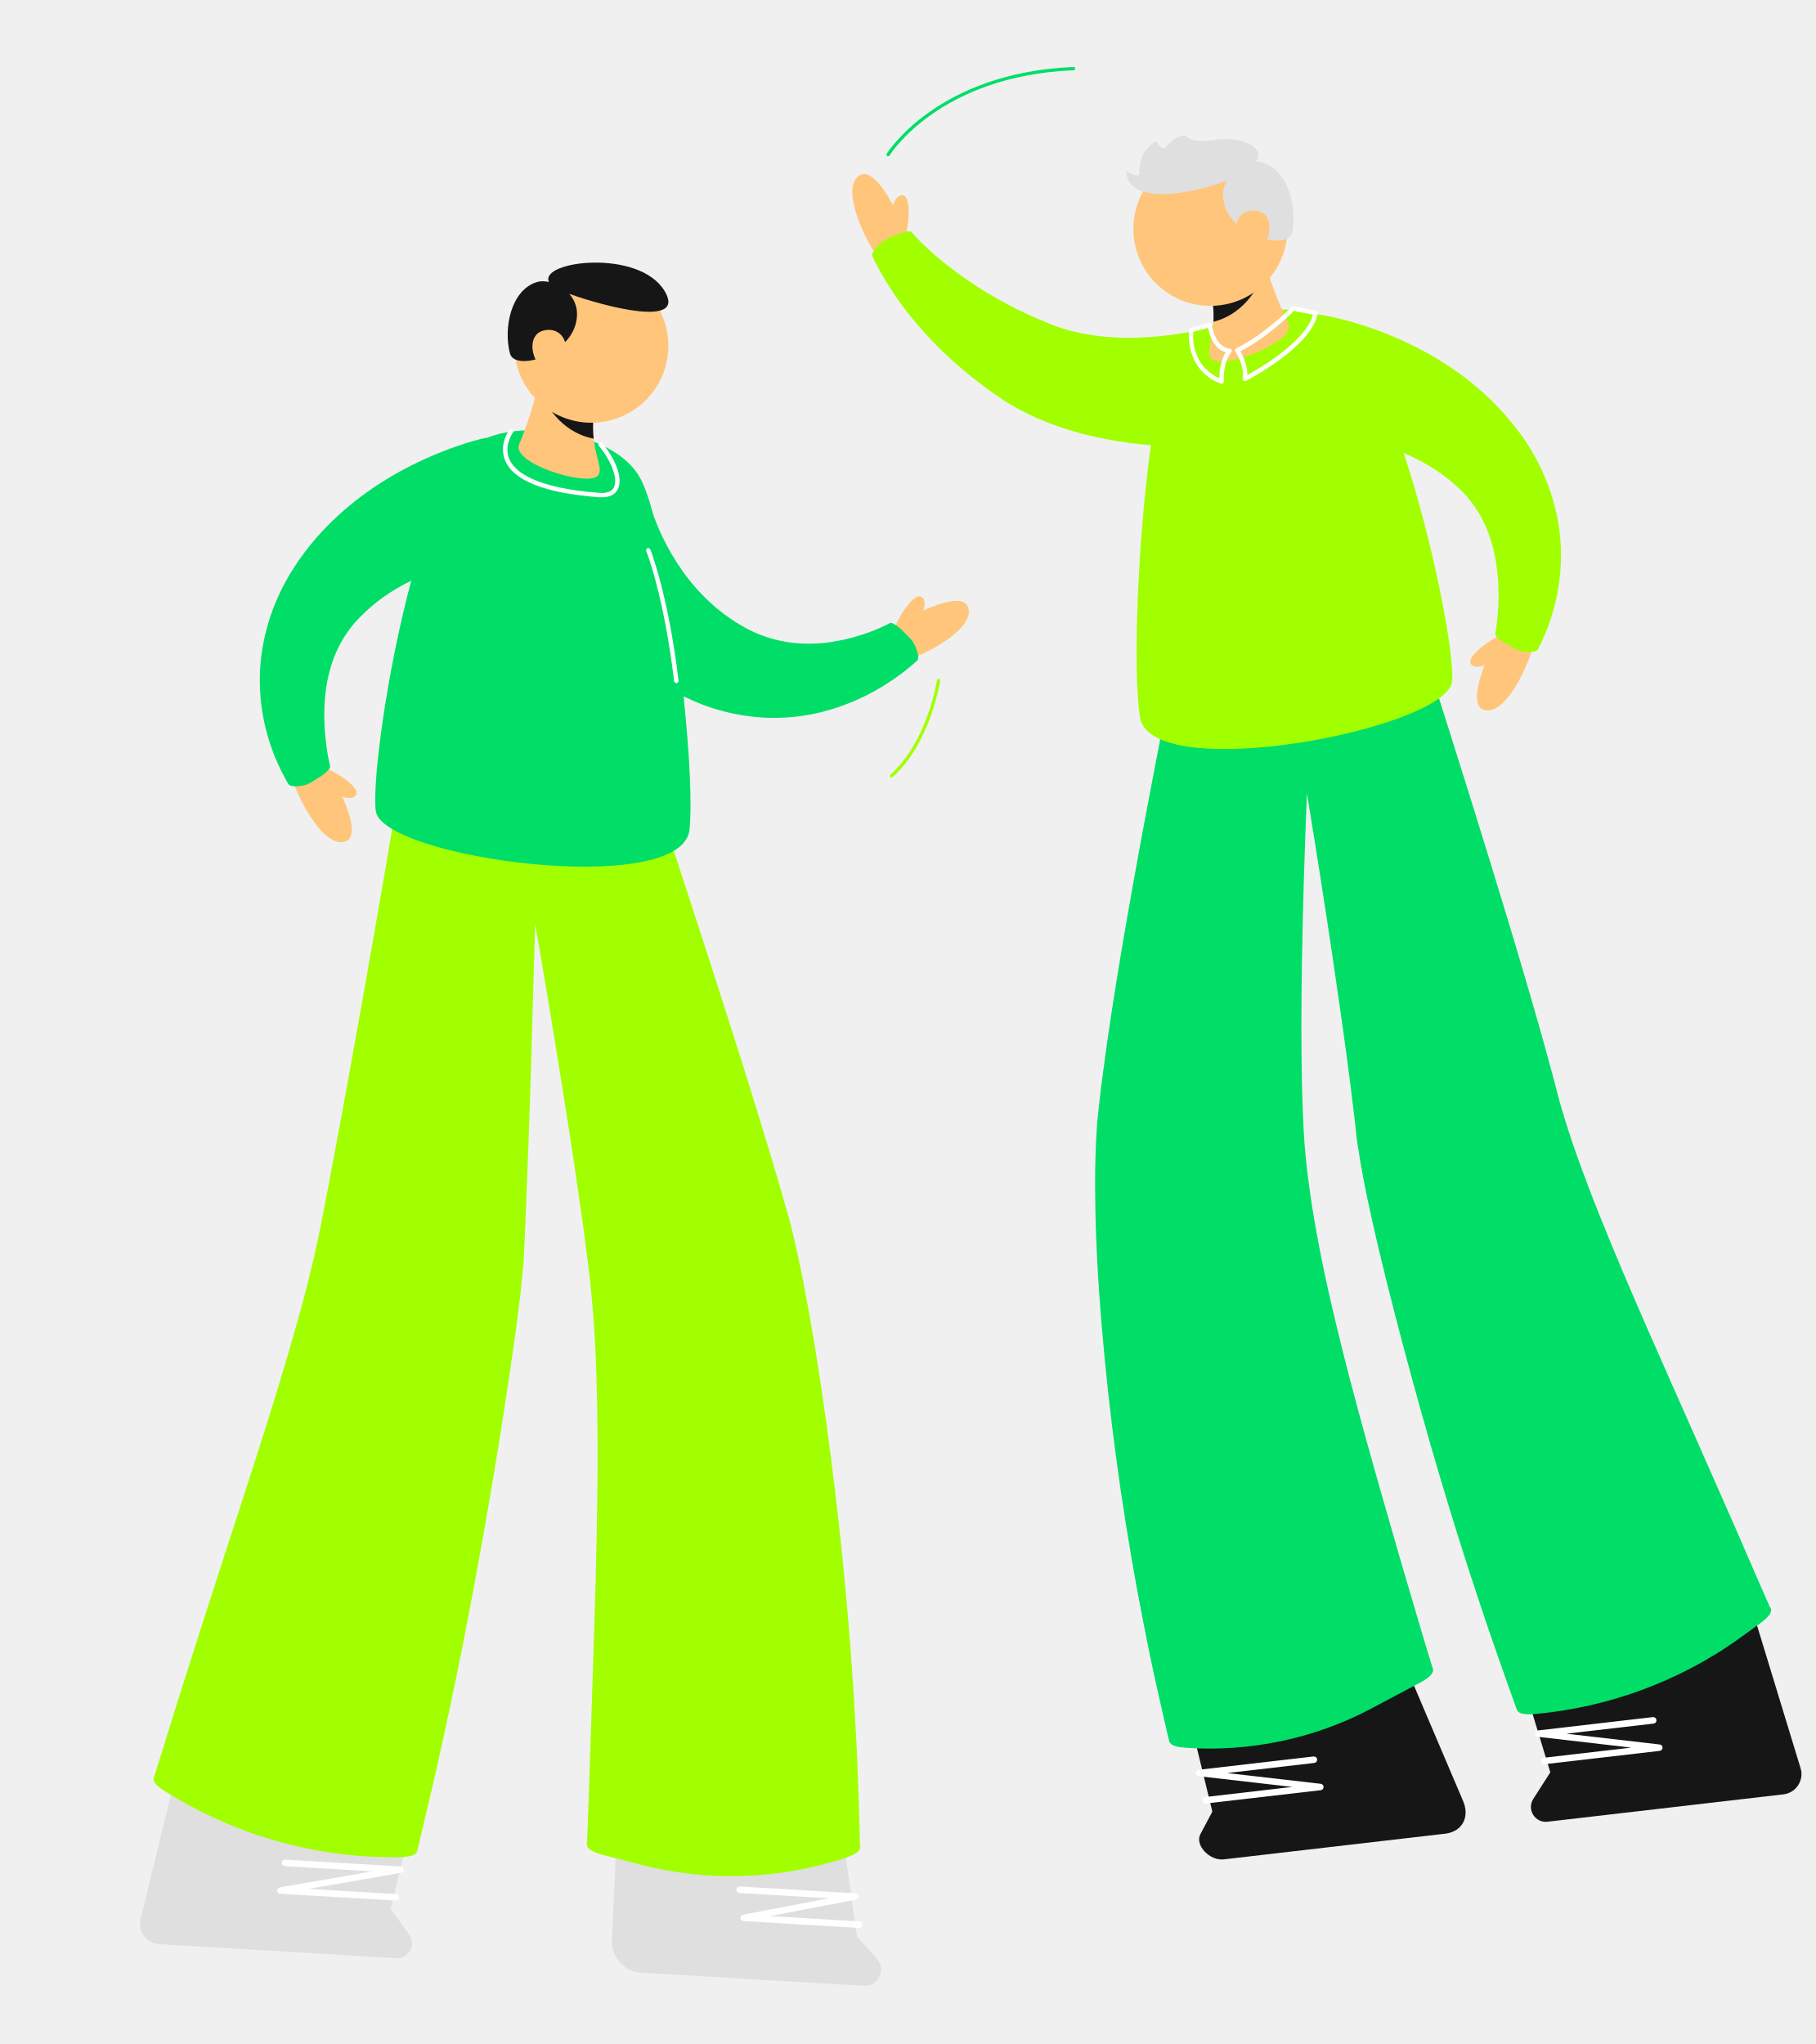
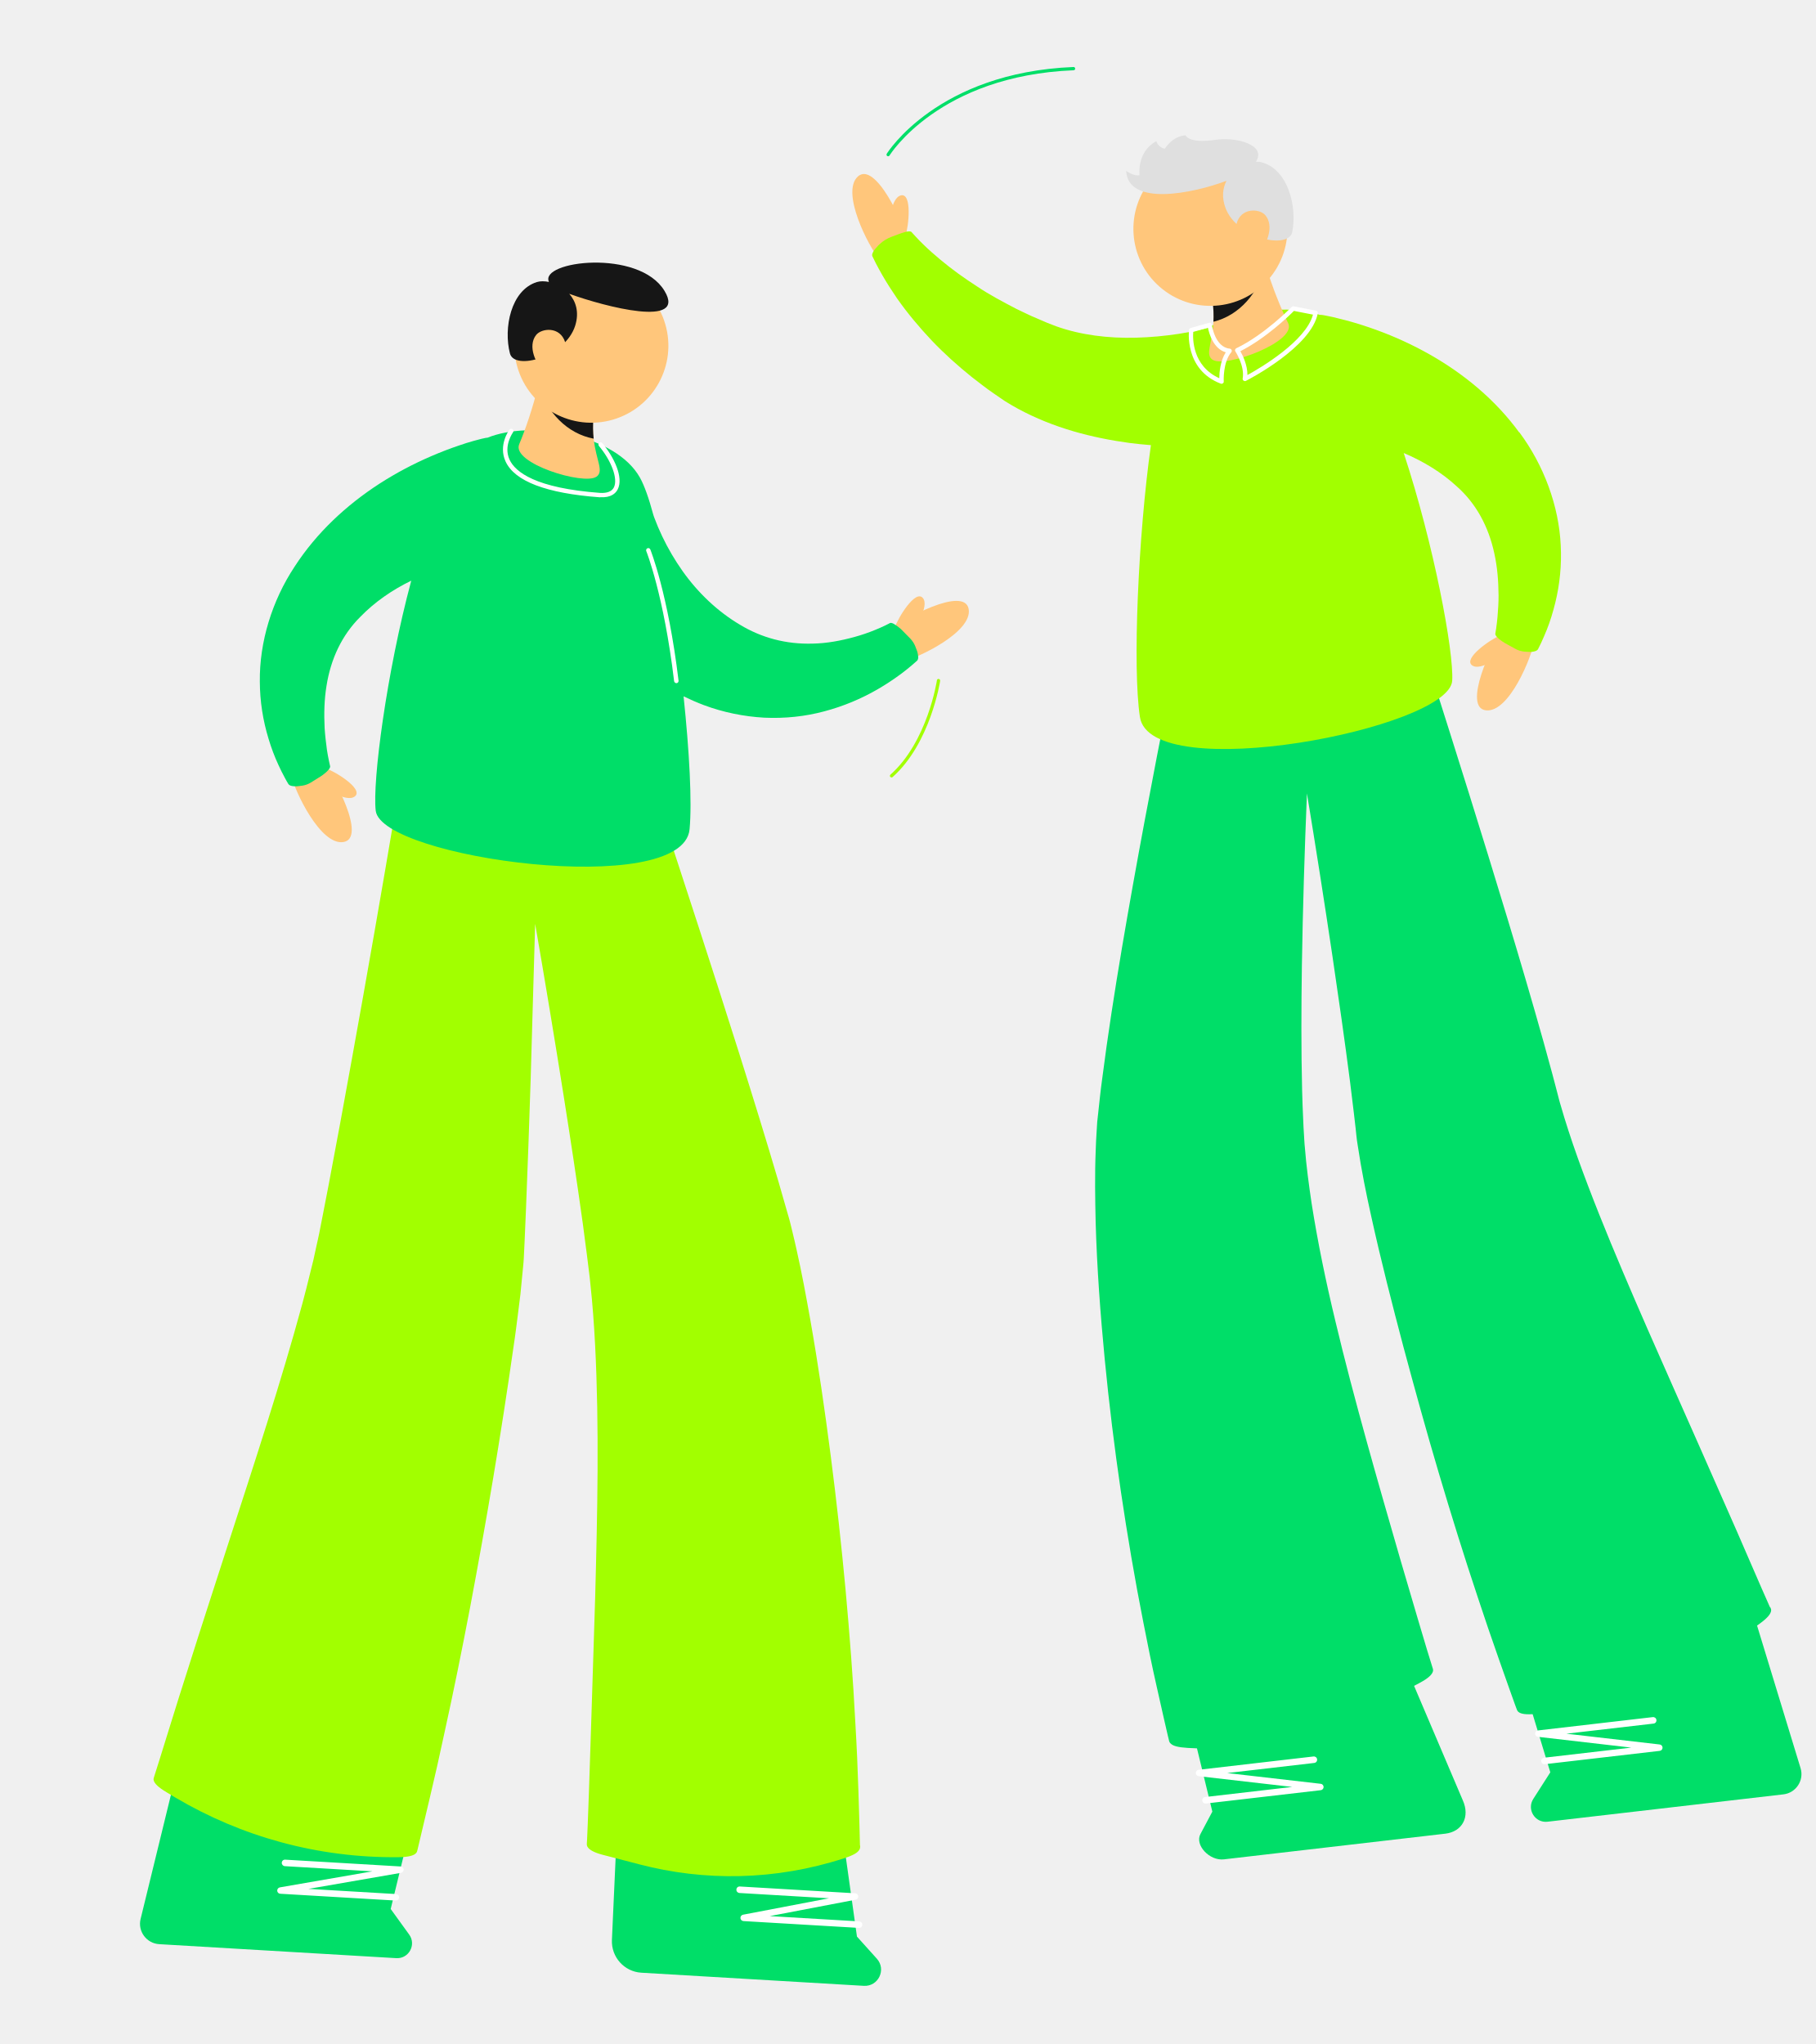
<svg xmlns="http://www.w3.org/2000/svg" width="564" height="635" viewBox="0 0 564 635" fill="none">
  <path d="M99.186 235.61C104.13 241.406 113.887 260.33 106.747 261.579C99.607 262.828 91.518 245.81 90.352 240.511C89.186 235.211 99.186 235.61 99.186 235.61Z" fill="#FFC67B" />
  <path d="M100.852 238.528C104.287 239.716 112.898 245.099 110.3 247.356C107.675 249.611 100.194 244.568 98.443 242.685C96.692 240.802 100.879 238.529 100.879 238.529L100.852 238.528Z" fill="#FFC67B" />
  <path d="M274.954 196.855C280.725 191.883 299.602 182.043 300.906 189.186C302.211 196.3 285.186 204.47 279.912 205.664C274.638 206.859 274.954 196.855 274.954 196.855Z" fill="#FFC67B" />
  <path d="M276.915 241.525C276.915 241.525 276.672 241.456 276.568 241.367C276.388 241.165 276.407 240.838 276.61 240.658C288.113 230.438 291.036 211.55 291.047 211.359C291.063 211.086 291.294 210.881 291.62 210.928C291.893 210.944 292.068 211.228 292.052 211.501C292.041 211.692 289.041 230.958 277.277 241.409C277.162 241.512 277.051 241.533 276.915 241.525Z" fill="#A2FF00" />
  <path d="M277.844 195.218C279.006 191.781 284.363 183.143 286.648 185.742C288.932 188.342 283.915 195.85 282.029 197.628C280.144 199.407 277.844 195.218 277.844 195.218Z" fill="#FFC67B" />
-   <path d="M54.762 550.787L43.675 596.166C42.737 600 45.528 603.752 49.458 603.984L123.096 608.33C126.999 608.56 129.396 604.156 127.116 601.009L121.368 593.057L126.724 570.999L54.763 550.76L54.762 550.787Z" fill="#DFDFDF" />
-   <path d="M191.527 570.908L190.091 602.671C189.858 607.998 193.918 612.537 199.24 612.851L268.347 616.929C272.851 617.195 275.411 611.869 272.404 608.515L266.21 601.632L261.969 571.396L191.554 570.909L191.527 570.908Z" fill="#DFDFDF" />
+   <path d="M54.762 550.787L43.675 596.166C42.737 600 45.528 603.752 49.458 603.984L123.096 608.33C126.999 608.56 129.396 604.156 127.116 601.009L121.368 593.057L126.724 570.999L54.763 550.76L54.762 550.787Z" fill="#00DE68" />
+   <path d="M191.527 570.908L190.091 602.671C189.858 607.998 193.918 612.537 199.24 612.851L268.347 616.929C272.851 617.195 275.411 611.869 272.404 608.515L266.21 601.632L261.969 571.396L191.554 570.909L191.527 570.908Z" fill="#00DE68" />
  <path d="M267.14 573.342L267.108 572.026L266.979 566.788L266.663 556.363C266.443 549.422 266.141 542.476 265.728 535.55C265.013 521.679 263.941 507.814 262.679 493.937C261.389 480.059 259.855 466.14 258.05 452.177C256.244 438.213 254.224 424.183 251.698 409.903C250.421 402.763 249.119 395.593 247.446 388.21C247.061 386.38 246.595 384.518 246.157 382.657L245.474 379.851C245.254 378.934 245.001 378.125 244.75 377.262L241.843 367.122C237.896 353.717 233.824 340.579 229.695 327.464C221.411 301.234 212.917 275.292 204.376 249.238C200.989 238.879 190.392 232.338 179.374 234.317C173.119 235.426 167.973 239.094 164.753 243.997C161.689 237.901 155.881 233.286 148.613 232.063C136.545 230.037 125.082 238.178 123.053 250.272L123.05 250.326C118.622 276.628 114.027 302.975 109.275 329.203C106.912 342.317 104.495 355.429 102.03 368.428L100.141 378.147L99.2 382.966C98.885 384.591 98.565 385.832 98.261 387.265L97.358 391.429L96.245 395.909C95.493 398.904 94.799 401.848 93.929 404.974C87.246 429.582 78.939 454.778 70.803 479.875L64.705 498.739C62.636 505.025 60.674 511.345 58.66 517.634C56.644 523.95 54.629 530.239 52.695 536.561L49.753 546.026L48.271 550.731L47.9 551.914C47.766 552.317 47.607 552.691 47.771 553.166C48.018 554.084 49.101 555.216 51.747 556.797L54.577 558.497C74.877 570.485 98.579 577.251 123.876 576.964C126.973 576.928 128.508 576.443 129.178 575.771C129.553 575.437 129.606 575.002 129.712 574.597L130.005 573.355L131.173 568.412L133.508 558.555C135.073 551.993 136.556 545.426 137.959 538.827C140.872 525.662 143.544 512.402 146.082 499.106C151.106 472.456 155.635 445.831 159.573 418.077C160.104 414.657 160.538 411.013 160.993 407.48L161.667 402.098L162.223 396.38C162.387 394.528 162.646 392.462 162.719 390.768L162.965 385.662L163.402 375.473C163.954 361.95 164.419 348.504 164.855 335.084L166.241 286.997C169.327 304.787 172.273 322.624 175.087 340.371C177.203 353.722 179.236 367.069 181.061 380.239L182.345 390.037L182.92 394.671C183.106 396.161 183.296 397.596 183.424 399.137C184.082 405.146 184.531 411.471 184.868 417.817C186.182 443.362 185.596 470 184.878 496.548L183.615 536.51L182.956 556.489L182.588 566.435L182.379 571.38L182.306 572.608C182.282 573.017 182.258 573.426 182.563 573.828C183.064 574.624 184.409 575.498 187.296 576.243L198.571 579.181C218.827 584.484 240.779 584.247 262.167 577.321C265.099 576.371 266.462 575.548 266.954 574.646C267.227 574.196 267.225 573.758 267.196 573.318L267.14 573.342Z" fill="#A2FF00" />
  <path d="M285.205 203.758C285.197 203.429 285.086 202.985 284.977 202.513L284.67 201.673C284.576 201.421 284.458 201.085 284.29 200.692C283.955 199.878 283.426 199.08 282.783 198.385L280.147 195.71C279.553 195.1 279.208 194.915 278.712 194.502C278.317 194.233 277.975 193.994 277.71 193.841C277.1 193.504 276.747 193.455 276.495 193.55L274.998 194.311C273.984 194.799 272.916 195.256 271.877 195.687C269.772 196.549 267.592 197.297 265.448 197.882C261.105 199.077 256.786 199.863 252.591 199.944C244.167 200.214 236.539 198.12 229.875 194.085C222.968 190.008 216.847 184.197 212.043 177.423C209.642 174.023 207.5 170.391 205.698 166.588C204.796 164.7 203.979 162.762 203.27 160.858C203.126 160.521 203.037 160.16 202.92 159.824C201.573 154.816 200.165 150.816 198.777 148.352C191.293 135.012 165.246 130.381 151.384 135.998C151.193 135.987 151.028 136.004 150.834 136.048C150.391 136.131 149.973 136.243 149.557 136.328L147.192 136.955C145.66 137.385 144.154 137.844 142.7 138.361C139.766 139.338 136.907 140.456 134.097 141.659C128.477 144.066 123.077 146.924 117.924 150.235C107.645 156.885 98.374 165.457 91.534 176.007C84.499 186.628 80.563 199.486 80.715 211.763C80.736 217.898 81.698 223.87 83.42 229.503C84.267 232.319 85.283 235.063 86.524 237.71C87.13 239.033 87.766 240.33 88.483 241.632C88.828 242.283 89.175 242.906 89.575 243.559C89.775 243.872 90.172 244.114 90.878 244.211C91.203 244.285 91.642 244.256 92.106 244.283L92.988 244.199C93.235 244.186 93.595 244.125 93.982 244.065C94.866 243.926 95.79 243.597 96.586 243.096L99.743 241.119C100.425 240.694 100.69 240.381 101.206 240.001C101.552 239.693 101.843 239.409 102.021 239.173C102.461 238.678 102.591 238.33 102.553 238.054L102.186 236.389C101.95 235.28 101.745 234.118 101.565 232.984C101.262 230.693 100.985 228.431 100.844 226.178C100.617 221.673 100.739 217.271 101.424 213.095C102.739 204.738 106.189 197.328 111.92 191.642C116.383 187.031 121.836 183.272 127.757 180.391C120.036 209.127 115.66 242.908 116.719 251.87C118.476 266.652 212.164 279.329 214.212 257.624C215.005 249.291 214.157 233.495 212.349 216.328C214.399 217.325 216.508 218.243 218.652 219.055C224.654 221.298 231.068 222.608 237.429 222.956C243.82 223.251 250.159 222.584 256.06 220.988C261.986 219.421 267.519 217.091 272.595 214.16C275.119 212.693 277.54 211.111 279.86 209.385C281.007 208.522 282.155 207.631 283.252 206.683C283.799 206.222 284.348 205.734 284.898 205.246C285.159 204.988 285.296 204.53 285.229 203.814L285.205 203.758Z" fill="#00DE68" />
  <path d="M210.059 212.221C209.731 212.202 209.473 211.94 209.41 211.608C206.201 184.773 200.806 171.31 200.758 171.198C200.613 170.861 200.801 170.461 201.139 170.317C201.503 170.174 201.875 170.36 202.02 170.697C202.066 170.837 207.537 184.414 210.788 211.47C210.82 211.855 210.554 212.196 210.196 212.229C210.168 212.228 210.114 212.224 210.086 212.223L210.059 212.221Z" fill="white" />
  <path d="M186.459 154.498L186.268 154.487C169.688 153.262 159.858 149.505 157.045 143.342C154.74 138.304 158.108 133.683 158.257 133.473C158.495 133.158 158.909 133.1 159.224 133.338C159.538 133.576 159.596 133.99 159.358 134.304C159.355 134.359 156.317 138.507 158.283 142.785C160.08 146.67 166.387 151.643 186.376 153.124C188.532 153.251 190.043 152.71 190.693 151.434C192.025 148.829 190.024 143.289 186.059 138.537C185.829 138.249 185.855 137.813 186.115 137.581C186.404 137.325 186.839 137.378 187.07 137.638C190.732 141.962 193.78 148.33 191.891 152.025C191.271 153.248 189.818 154.669 186.433 154.469L186.459 154.498Z" fill="white" />
  <path d="M185.257 148.102C181.371 150.831 158.773 143.91 161.286 138.007C163.067 133.812 165.634 126.515 167.255 119.464C167.919 116.573 168.415 113.727 168.65 111.139L186.052 120.71C184.126 127.36 183.992 132.418 184.42 136.305C185.191 143.197 187.714 146.385 185.256 148.13L185.257 148.102Z" fill="#FFC67B" />
  <path d="M184.421 136.277C176.267 134.755 169.784 128.129 167.257 119.436C167.92 116.545 168.417 113.699 168.652 111.111L186.054 120.682C184.127 127.332 183.993 132.391 184.421 136.277Z" fill="#161616" />
  <path d="M191.541 130.005C204.024 125.678 210.635 112.051 206.307 99.569C201.978 87.088 188.35 80.477 175.866 84.805C163.383 89.132 156.772 102.759 161.1 115.241C165.429 127.722 179.057 134.333 191.541 130.005Z" fill="#FFC67B" />
  <path d="M206.443 90.393C198.487 77.162 167.416 81.079 170.538 87.59C169.184 87.318 167.871 87.295 166.811 87.616C158.666 90.12 156.378 101.98 158.409 109.795C159.813 115.245 175.654 110.895 178.695 101.133C179.981 96.965 178.892 93.614 176.839 91.275C188.102 95.335 213.377 101.921 206.443 90.393Z" fill="#161616" />
  <path d="M166.551 104.059C168.208 101.966 173.974 101.266 175.566 106.317C177.157 111.367 171.707 117.864 169.492 115.953C166.339 113.221 163.828 107.513 166.551 104.059Z" fill="#FFC67B" />
  <path d="M122.913 590.436L87.049 588.32C86.53 588.289 86.143 587.883 86.118 587.388C86.092 586.894 86.449 586.422 86.947 586.342L115.697 581.357L88.486 579.751C87.94 579.719 87.502 579.255 87.535 578.682C87.569 578.109 88.032 577.698 88.605 577.732L124.469 579.848C124.987 579.879 125.374 580.285 125.4 580.779C125.425 581.274 125.069 581.746 124.571 581.826L95.82 586.811L123.032 588.417C123.578 588.449 124.016 588.913 123.982 589.486C123.948 590.059 123.486 590.47 122.913 590.436Z" fill="white" />
  <path d="M266.811 598.929L230.947 596.813C230.456 596.784 230.042 596.376 230.016 595.881C229.991 595.387 230.318 594.941 230.818 594.833L257.522 589.728L229.71 588.086C229.164 588.054 228.725 587.59 228.759 587.017C228.793 586.444 229.256 586.033 229.829 586.067L265.692 588.183C266.184 588.212 266.598 588.62 266.623 589.115C266.649 589.609 266.321 590.055 265.822 590.163L239.118 595.268L266.93 596.91C267.476 596.942 267.914 597.406 267.88 597.979C267.847 598.552 267.384 598.963 266.811 598.929Z" fill="white" />
  <path d="M467.655 194.315C463.047 200.381 454.375 219.825 461.575 220.669C468.777 221.54 475.888 204.065 476.753 198.708C477.617 193.352 467.655 194.315 467.655 194.315Z" fill="#FFC67B" />
  <path d="M466.193 197.318C462.83 198.699 454.537 204.56 457.258 206.666C459.98 208.772 467.191 203.312 468.833 201.333C470.475 199.354 466.166 197.322 466.166 197.322L466.193 197.318Z" fill="#FFC67B" />
  <path d="M282.526 76.648C280.947 69.208 271.833 49.955 266.482 54.842C261.131 59.728 269.769 76.532 273.249 80.669C276.729 84.806 282.526 76.648 282.526 76.648Z" fill="#FFC67B" />
  <path d="M281.203 73.554C282.373 70.116 283.317 59.989 279.93 60.685C276.543 61.38 275.991 70.388 276.426 72.952C276.861 75.516 281.203 73.554 281.203 73.554Z" fill="#FFC67B" />
-   <path d="M545.709 504.634L559.343 549.314C560.496 553.088 557.921 556.992 554.011 557.445L480.736 565.946C476.852 566.396 474.211 562.134 476.309 558.864L481.598 550.6L475.005 528.88L545.706 504.606L545.709 504.634Z" fill="#161616" />
-   <path d="M436.536 517.299L454.432 559.338C456.703 564.441 454.264 569.045 448.968 569.659L380.202 577.637C375.721 578.157 371.099 573.189 372.906 569.787L376.61 562.807L369.494 533.498L436.536 517.299Z" fill="#161616" />
+   <path d="M545.709 504.634L559.343 549.314C560.496 553.088 557.921 556.992 554.011 557.445L480.736 565.946C476.852 566.396 474.211 562.134 476.309 558.864L481.598 550.6L475.005 528.88L545.706 504.606L545.709 504.634Z" fill="#00DE68" />
+   <path d="M436.536 517.299L454.432 559.338C456.703 564.441 454.264 569.045 448.968 569.659L380.202 577.637C375.721 578.157 371.099 573.189 372.906 569.787L376.61 562.807L369.494 533.498L436.536 517.299Z" fill="#00DE68" />
  <path d="M549.829 499.311L549.34 498.185L547.362 493.708L543.457 484.722C540.889 478.717 538.239 472.723 535.589 466.728L527.671 448.768L519.728 430.838C514.435 418.902 509.172 406.991 504.13 395.082C499.091 383.2 494.269 371.292 490.119 359.72C488.077 353.985 486.198 348.231 484.804 343.329L484.534 342.424L484.242 341.33L483.593 338.818L482.264 333.771L479.544 323.849C475.876 310.735 472.07 297.856 468.185 285.015C460.416 259.331 452.432 233.92 444.326 208.414C441.027 198.009 430.484 191.361 419.418 193.25C411.756 194.579 405.687 199.686 402.827 206.348C399.66 202.064 394.944 198.896 389.307 197.761C377.279 195.386 365.635 203.205 363.259 215.231C358.018 241.709 353.024 267.937 348.5 294.661C346.252 308.022 344.148 321.448 342.37 335.304C341.889 338.745 341.532 342.309 341.144 345.849L340.849 348.525L340.667 351.464C340.561 353.402 340.411 355.429 340.381 357.304C340.065 365.019 340.2 372.351 340.359 379.653C340.776 394.163 341.831 408.241 343.169 422.149C344.508 436.056 346.21 449.784 348.202 463.396C350.221 477.004 352.506 490.527 355.164 503.951C356.468 510.68 357.822 517.375 359.34 524.052L361.608 534.109L362.774 539.175L363.088 540.46C363.165 540.891 363.27 541.319 363.667 541.658C364.386 542.401 365.922 542.828 369 543.021C387.964 544.206 407.943 540.375 425.961 530.799L441.104 522.768C443.748 521.36 444.826 520.217 445.109 519.331C445.276 518.871 445.15 518.5 445.025 518.13L444.672 516.987L443.261 512.417L440.511 503.187L435.056 484.638C431.47 472.229 427.887 459.848 424.469 447.475C421.052 435.102 417.744 422.716 414.831 410.423C411.861 398.108 409.338 385.851 407.457 373.905C406.577 367.98 405.779 362.046 405.353 356.481C405.186 355.042 405.171 353.723 405.068 352.359L404.94 350.31L404.838 348.01C404.7 344.916 404.564 341.849 404.497 338.665C404.186 326.014 404.237 312.936 404.428 299.869C404.714 282.168 405.259 264.326 405.997 246.49C408.784 263.395 411.442 280.369 413.951 297.251C415.873 310.265 417.742 323.286 419.401 336.165L420.567 345.745L421.115 350.47L421.362 352.835L421.432 353.433L421.52 354.193L421.751 355.707C422.967 363.822 424.42 370.892 425.979 377.921C429.057 391.875 432.469 405.156 435.957 418.374C439.496 431.559 443.103 444.625 446.946 457.582C450.789 470.539 454.785 483.395 459.046 496.165C461.163 502.552 463.308 508.936 465.554 515.253L468.915 524.77L470.626 529.553L471.067 530.74C471.223 531.135 471.327 531.563 471.718 531.848C472.479 532.475 474.023 532.736 477.156 532.455C499.133 530.429 521.405 522.644 540.581 508.805L546.599 504.447C549.114 502.642 550.041 501.378 550.181 500.454C550.264 499.976 550.087 499.639 549.907 499.275L549.829 499.311Z" fill="#00DE68" />
  <path d="M471.958 134.371C464.56 124.221 454.82 116.187 444.154 110.131C438.822 107.117 433.269 104.569 427.523 102.483C424.649 101.441 421.734 100.513 418.747 99.676C417.241 99.273 415.739 98.897 414.182 98.527L411.785 98.034C411.365 97.973 410.939 97.857 410.495 97.826C410.302 97.821 410.136 97.813 409.943 97.808C400.428 94.563 385.626 96.281 374.917 101.954C374.193 102.12 373.472 102.314 372.749 102.48C370.601 102.95 368.42 103.368 366.23 103.704C361.849 104.378 357.409 104.783 353.02 104.907C344.268 105.151 335.721 104.079 328.142 101.381C327.165 101.026 326.327 100.683 325.289 100.28L322.073 98.892C319.88 98.018 317.855 96.932 315.703 95.944C311.571 93.781 307.382 91.597 303.498 88.966C299.543 86.425 295.701 83.678 292.072 80.632C290.275 79.134 288.468 77.555 286.82 75.929C285.956 75.121 285.17 74.277 284.384 73.433L283.248 72.188C283.111 71.956 282.794 71.828 282.142 71.904L281.599 71.967L280.932 72.154C280.694 72.237 280.32 72.335 280.055 72.421L279.024 72.788L276.887 73.587C275.594 74.067 274.36 74.816 273.293 75.82L272.821 76.26L272.506 76.627L271.872 77.333L271.443 77.906L271.171 78.405C270.833 79.05 270.88 79.457 271.081 79.764C271.41 80.469 271.727 81.065 272.053 81.743C272.724 83.014 273.394 84.284 274.116 85.522C275.532 87.999 277.071 90.353 278.664 92.7C281.896 97.306 285.537 101.645 289.397 105.738C293.285 109.828 297.494 113.605 301.895 117.14C304.129 118.835 306.347 120.641 308.677 122.215L312.176 124.616C313.424 125.407 314.868 126.23 316.221 126.981C327.322 132.987 339.236 136.035 350.952 137.621C353.134 137.918 355.33 138.104 357.526 138.289C353.576 166.405 351.787 207.453 354.11 222.733C357.354 244.29 450.203 226.336 451.122 211.478C451.673 202.47 445.395 168.991 436.061 140.737C442.14 143.307 447.793 146.724 452.509 151.075C458.55 156.401 462.413 163.604 464.201 171.9C465.121 176.032 465.492 180.419 465.52 184.93C465.534 187.185 465.385 189.459 465.184 191.766C465.069 192.908 464.954 194.049 464.784 195.197L464.512 196.88C464.489 197.158 464.638 197.499 465.106 197.967C465.297 198.193 465.63 198.457 465.967 198.748C466.476 199.102 466.755 199.372 467.491 199.782L470.784 201.602C471.577 202.032 472.463 202.315 473.412 202.425C473.829 202.459 474.164 202.503 474.412 202.502L475.297 202.537C475.765 202.537 476.226 202.484 476.519 202.395C477.219 202.259 477.601 201.994 477.783 201.67C478.118 200.998 478.456 200.354 478.764 199.685C479.38 198.348 479.941 197.017 480.499 195.659C481.588 192.945 482.42 190.152 483.134 187.289C484.534 181.568 485.158 175.551 484.832 169.424C484.266 157.188 479.607 144.547 472.009 134.337L471.958 134.371Z" fill="#A2FF00" />
  <path d="M376.812 111.807C380.845 114.311 403.016 106.125 400.147 100.376C398.132 96.289 395.156 89.149 393.139 82.2C392.313 79.351 391.657 76.537 391.276 73.967L374.443 84.507C376.742 91.037 377.161 96.08 376.954 99.984C376.573 106.909 374.234 110.235 376.787 111.837L376.812 111.807Z" fill="#FFC67B" />
  <path d="M386.789 118.382C386.626 118.401 386.457 118.366 386.305 118.246C386.093 118.078 385.983 117.843 386.037 117.589C386.719 113.739 383.798 109.207 383.768 109.183C383.667 109.03 383.615 108.815 383.702 108.613C383.761 108.413 383.881 108.262 384.065 108.185C392.852 103.974 401.165 95.441 401.265 95.347C401.439 95.189 401.65 95.11 401.877 95.166L408.834 96.533C409.199 96.601 409.434 96.959 409.366 97.324C407.391 107.819 387.862 117.9 387.031 118.327C386.952 118.363 386.874 118.4 386.792 118.409L386.789 118.382ZM385.298 109.088C386.056 110.404 387.535 113.424 387.508 116.51C391.597 114.274 405.664 105.982 407.873 97.745L401.959 96.588C400.481 98.08 393.283 105.079 385.301 109.115L385.298 109.088Z" fill="white" />
  <path d="M379.544 119.223C379.544 119.223 379.326 119.249 379.208 119.18C367.801 114.806 369.355 102.572 369.369 102.46C369.419 102.179 369.587 101.967 369.856 101.909L375.584 100.281C375.771 100.232 375.992 100.233 376.147 100.381C376.325 100.497 376.429 100.678 376.451 100.868C376.46 100.95 377.372 107.862 382.021 108.313C382.272 108.339 382.484 108.507 382.594 108.742C382.677 108.98 382.654 109.258 382.483 109.443C379.844 112.556 380.144 118.466 380.15 118.52C380.178 118.764 380.065 118.97 379.86 119.104C379.758 119.171 379.652 119.211 379.544 119.223ZM370.679 103.079C370.505 105.136 370.368 113.683 378.765 117.497C378.781 115.734 379.078 112.122 380.777 109.448C376.931 108.326 375.622 103.689 375.239 101.807L370.683 103.106L370.679 103.079Z" fill="white" />
  <path d="M376.949 99.957C385.004 97.977 391.102 90.995 393.134 82.173C392.308 79.324 391.652 76.511 391.271 73.941L374.437 84.48C376.736 91.01 377.156 96.053 376.949 99.957Z" fill="#161616" />
  <path d="M394.765 85.955C402.969 75.599 401.224 60.555 390.867 52.352C380.51 44.15 365.463 45.895 357.259 56.251C349.055 66.607 350.801 81.651 361.158 89.854C371.514 98.056 386.561 96.311 394.765 85.955Z" fill="#FFC67B" />
  <path d="M515.589 543.932L479.903 548.072C479.36 548.135 478.847 547.754 478.781 547.183C478.715 546.613 479.099 546.128 479.67 546.062L506.747 542.921L477.76 539.569C477.259 539.517 476.879 539.093 476.874 538.571C476.871 538.076 477.262 537.645 477.751 537.588L513.437 533.448C513.981 533.385 514.493 533.766 514.559 534.336C514.625 534.907 514.241 535.392 513.671 535.458L486.593 538.599L515.58 541.951C516.081 542.003 516.461 542.427 516.466 542.949C516.469 543.444 516.078 543.875 515.589 543.932Z" fill="white" />
  <path d="M410.293 556.147L374.607 560.287C374.063 560.35 373.551 559.969 373.485 559.399C373.419 558.828 373.803 558.343 374.373 558.277L401.424 555.139L372.355 551.796C371.854 551.745 371.475 551.321 371.469 550.798C371.467 550.303 371.857 549.873 372.346 549.816L408.033 545.676C408.576 545.613 409.088 545.994 409.154 546.564C409.22 547.134 408.836 547.619 408.266 547.686L381.216 550.824L410.284 554.166C410.785 554.218 411.165 554.642 411.17 555.164C411.173 555.659 410.782 556.09 410.293 556.147Z" fill="white" />
  <path d="M391.783 50.378C391.272 50.245 390.719 50.227 390.142 50.238C393.518 45.168 384.419 42.426 377.465 43.453C369.128 44.668 368.3 42.039 368.3 42.039C364.147 42.301 361.847 46.201 361.847 46.201C359.707 45.788 359.209 43.865 359.209 43.865C353.065 47.137 353.991 54.405 353.991 54.405C352.338 54.872 349.848 53.097 349.848 53.097C350.418 64.176 370.401 60.152 381.004 56.17C379.838 58.452 379.477 61.273 380.685 64.573C384.246 74.15 400.335 77.595 401.428 72.074C403.014 64.156 400.056 52.418 391.786 50.406L391.783 50.378Z" fill="#DFDFDF" />
  <path d="M275.942 48.543C275.942 48.543 275.721 48.541 275.63 48.469C275.394 48.331 275.329 48.008 275.467 47.772C275.629 47.506 291.173 22.53 333.471 20.816C333.743 20.784 333.992 21.03 333.996 21.305C334.027 21.577 333.781 21.826 333.506 21.83C291.754 23.509 276.465 48.069 276.327 48.305C276.234 48.454 276.105 48.524 275.942 48.543Z" fill="#00DE68" />
  <path d="M392.998 66.777C391.225 64.781 385.429 64.408 384.125 69.54C382.821 74.673 388.63 80.852 390.734 78.819C393.727 75.912 395.912 70.072 392.998 66.777Z" fill="#FFC67B" />
</svg>
